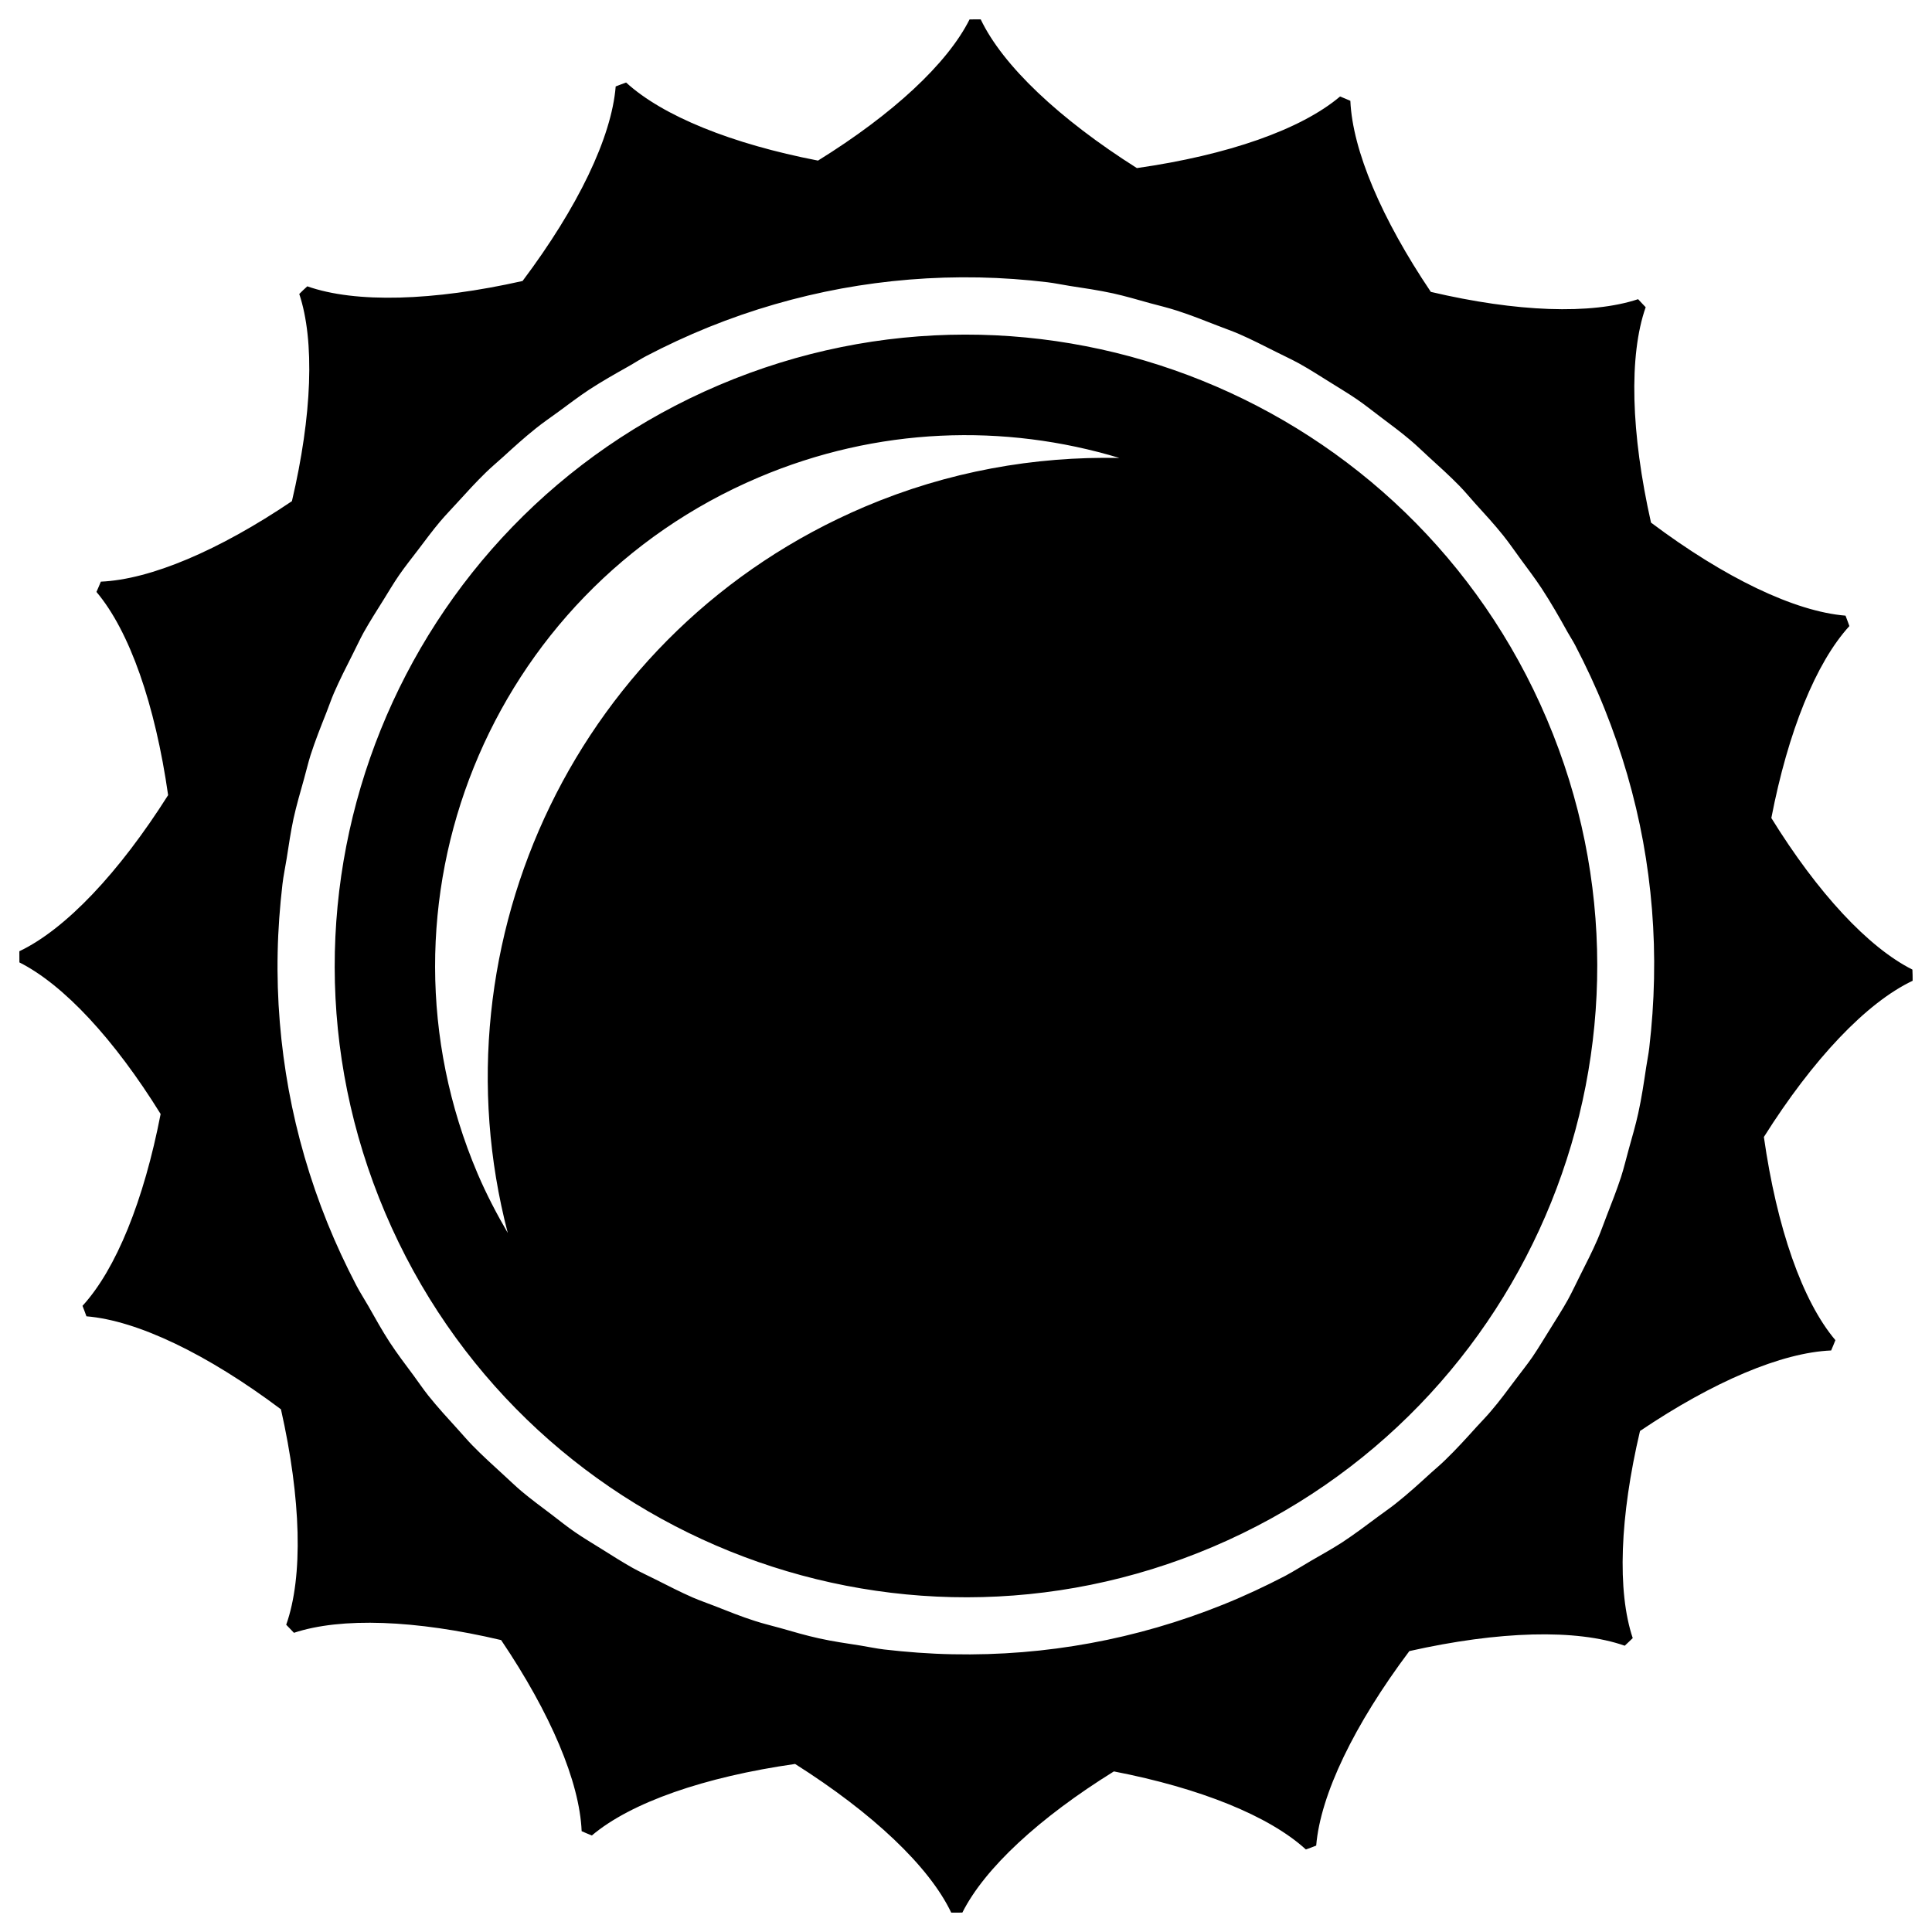
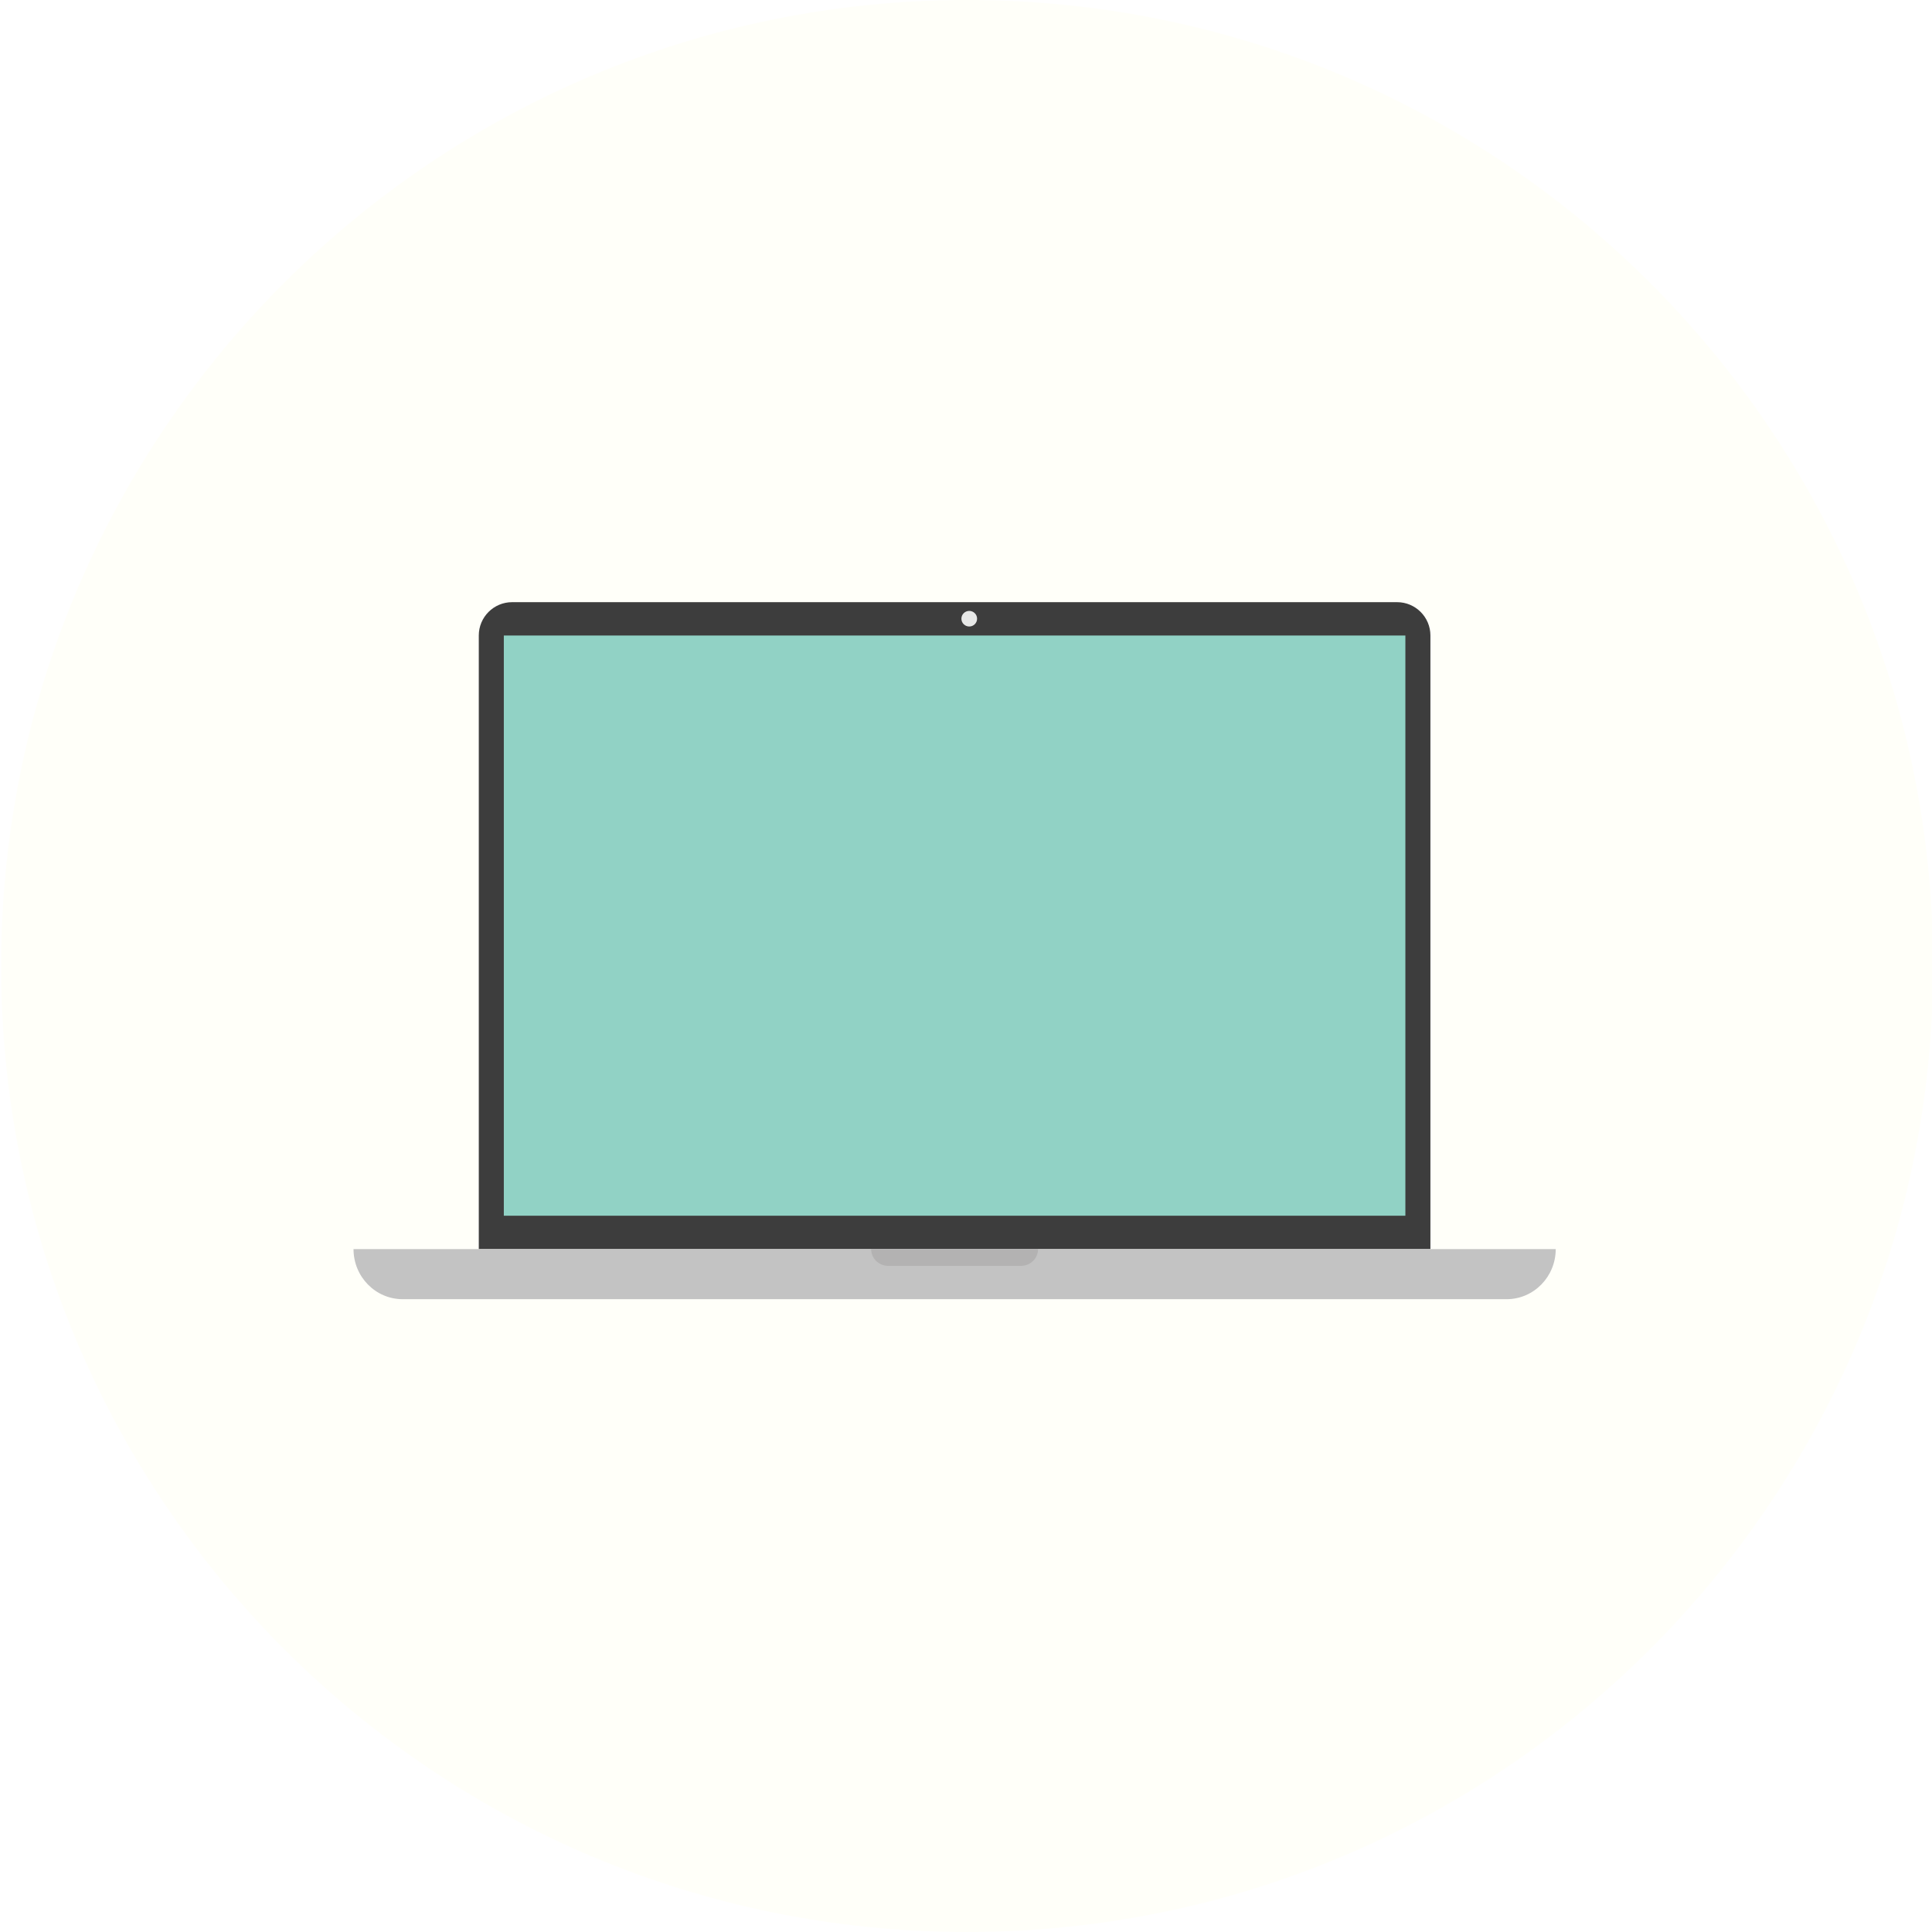
<svg xmlns="http://www.w3.org/2000/svg" version="1.1" id="Layer_1" x="0px" y="0px" width="50px" height="50px" viewBox="0 0 50 50" enable-background="new 0 0 50 50" xml:space="preserve">
-   <path d="M40.032,18.611c-3.527-8.303-13.118-12.174-21.419-8.647C10.31,13.494,6.438,23.083,9.968,31.387  c3.526,8.302,13.117,12.174,21.418,8.646C39.688,36.503,43.56,26.914,40.032,18.611z M22.378,13.115  c-7.417,3.152-11.212,11.225-9.237,18.794c-0.286-0.493-0.552-0.999-0.782-1.538c-2.969-6.983,0.286-15.048,7.27-18.014  c3.08-1.309,6.369-1.403,9.341-0.505C26.771,11.807,24.531,12.2,22.378,13.115z M49.499,25.382c0.002-0.096-0.003-0.191-0.006-0.289  c-1.146-0.576-2.452-1.985-3.651-3.923c0.433-2.237,1.153-4.019,2.02-4.967c-0.034-0.09-0.063-0.18-0.1-0.27  c-1.319-0.108-3.133-0.981-5.034-2.408c-0.521-2.316-0.577-4.324-0.138-5.574c-0.068-0.067-0.129-0.14-0.196-0.208  c-1.221,0.404-3.144,0.333-5.364-0.189c-1.274-1.891-2.027-3.663-2.083-4.945c-0.088-0.041-0.176-0.073-0.266-0.112  c-1.011,0.856-2.906,1.517-5.259,1.853c-2.01-1.272-3.471-2.653-4.041-3.848c-0.096-0.003-0.19,0.001-0.289,0.001  c-0.576,1.147-1.987,2.453-3.922,3.653c-2.236-0.432-4.018-1.153-4.966-2.02c-0.089,0.034-0.182,0.064-0.27,0.101  c-0.106,1.321-0.981,3.131-2.41,5.035C11.209,7.793,9.203,7.85,7.953,7.41C7.884,7.474,7.811,7.539,7.745,7.608  c0.405,1.219,0.331,3.141-0.19,5.362c-1.891,1.277-3.661,2.028-4.945,2.083c-0.039,0.089-0.072,0.179-0.114,0.266  c0.856,1.011,1.519,2.908,1.855,5.259c-1.273,2.01-2.653,3.47-3.85,4.04c-0.002,0.097,0.003,0.192,0.001,0.289  c1.147,0.578,2.454,1.986,3.655,3.923c-0.433,2.236-1.153,4.018-2.022,4.965c0.039,0.092,0.068,0.183,0.102,0.271  c1.321,0.108,3.133,0.98,5.034,2.407c0.522,2.317,0.579,4.326,0.136,5.575c0.072,0.07,0.133,0.143,0.2,0.209  c1.222-0.405,3.146-0.335,5.362,0.188c1.277,1.892,2.031,3.664,2.084,4.946c0.086,0.041,0.176,0.073,0.264,0.111  c1.011-0.854,2.907-1.515,5.26-1.851c2.009,1.272,3.471,2.652,4.041,3.848c0.096,0.003,0.191-0.002,0.288-0.002  c0.577-1.147,1.989-2.453,3.921-3.653c2.237,0.433,4.02,1.153,4.969,2.02c0.089-0.034,0.18-0.062,0.267-0.1  c0.11-1.32,0.984-3.131,2.411-5.034c2.317-0.521,4.325-0.578,5.574-0.139c0.067-0.065,0.137-0.126,0.207-0.197  c-0.408-1.219-0.334-3.14,0.188-5.36c1.892-1.276,3.664-2.03,4.947-2.084c0.039-0.087,0.072-0.175,0.11-0.267  c-0.855-1.009-1.516-2.906-1.851-5.258C46.919,27.41,48.301,25.95,49.499,25.382z M42.603,27.62c-0.06,0.401-0.119,0.8-0.206,1.193  c-0.068,0.312-0.158,0.613-0.243,0.921c-0.068,0.243-0.125,0.489-0.202,0.728c-0.112,0.342-0.244,0.675-0.374,1.011  c-0.078,0.198-0.147,0.402-0.232,0.597c-0.136,0.316-0.295,0.624-0.45,0.933c-0.106,0.21-0.204,0.423-0.316,0.628  c-0.146,0.263-0.309,0.514-0.466,0.768c-0.151,0.241-0.298,0.488-0.456,0.721c-0.137,0.198-0.288,0.385-0.433,0.579  c-0.207,0.274-0.408,0.552-0.633,0.813c-0.12,0.145-0.253,0.277-0.377,0.414c-0.264,0.293-0.528,0.584-0.81,0.856  c-0.113,0.112-0.235,0.214-0.354,0.32c-0.307,0.28-0.61,0.558-0.935,0.814c-0.145,0.116-0.301,0.22-0.448,0.331  c-0.307,0.229-0.612,0.458-0.935,0.671c-0.259,0.168-0.531,0.316-0.8,0.473c-0.225,0.131-0.445,0.271-0.676,0.395  c-0.517,0.268-1.048,0.518-1.598,0.739c-1.131,0.456-2.282,0.787-3.436,0.999c-1.156,0.213-2.351,0.313-3.573,0.288  c-0.598-0.011-1.188-0.057-1.771-0.124c-0.203-0.024-0.403-0.068-0.603-0.1c-0.363-0.057-0.73-0.109-1.083-0.188  c-0.334-0.073-0.662-0.17-0.991-0.264c-0.219-0.062-0.441-0.113-0.656-0.183c-0.361-0.115-0.709-0.255-1.061-0.394  c-0.183-0.072-0.37-0.135-0.55-0.213c-0.33-0.144-0.649-0.309-0.971-0.471c-0.198-0.099-0.398-0.191-0.59-0.297  c-0.273-0.153-0.536-0.322-0.8-0.487c-0.231-0.145-0.466-0.283-0.691-0.438c-0.209-0.143-0.406-0.302-0.606-0.455  c-0.264-0.2-0.532-0.396-0.785-0.609c-0.153-0.129-0.297-0.271-0.446-0.406c-0.279-0.256-0.56-0.509-0.824-0.78  c-0.124-0.127-0.239-0.264-0.361-0.398c-0.264-0.29-0.532-0.582-0.777-0.888c-0.133-0.168-0.253-0.345-0.378-0.516  c-0.213-0.285-0.426-0.567-0.622-0.865c-0.196-0.302-0.372-0.62-0.552-0.937c-0.104-0.181-0.217-0.355-0.313-0.539  c-0.271-0.52-0.522-1.057-0.745-1.609c-0.457-1.133-0.789-2.285-1.001-3.441c-0.21-1.153-0.313-2.346-0.287-3.563  c0.012-0.597,0.057-1.185,0.124-1.765c0.026-0.224,0.074-0.442,0.109-0.664c0.054-0.344,0.104-0.689,0.176-1.027  c0.077-0.348,0.176-0.688,0.272-1.029c0.059-0.207,0.106-0.417,0.17-0.619c0.12-0.372,0.264-0.734,0.408-1.097  c0.068-0.17,0.125-0.344,0.198-0.512c0.149-0.341,0.317-0.673,0.486-1.006c0.095-0.185,0.18-0.373,0.279-0.554  c0.161-0.286,0.335-0.561,0.51-0.839c0.136-0.217,0.264-0.438,0.41-0.649c0.155-0.224,0.324-0.436,0.489-0.652  c0.189-0.248,0.373-0.5,0.575-0.739c0.143-0.169,0.3-0.329,0.449-0.494c0.241-0.264,0.48-0.528,0.737-0.777  c0.144-0.141,0.301-0.27,0.451-0.407c0.272-0.249,0.548-0.499,0.838-0.73c0.185-0.149,0.387-0.286,0.581-0.428  c0.264-0.193,0.524-0.393,0.797-0.573c0.327-0.213,0.67-0.408,1.014-0.601c0.157-0.088,0.306-0.187,0.464-0.27  c0.521-0.272,1.059-0.523,1.615-0.748c1.132-0.457,2.284-0.787,3.439-1c1.154-0.211,2.345-0.311,3.563-0.287  c0.598,0.012,1.19,0.055,1.773,0.125c0.191,0.023,0.379,0.065,0.569,0.094c0.376,0.057,0.753,0.113,1.123,0.193  c0.322,0.072,0.642,0.166,0.961,0.255C30,7.91,30.232,7.965,30.456,8.038c0.356,0.114,0.697,0.25,1.043,0.385  c0.188,0.074,0.381,0.14,0.566,0.22c0.326,0.142,0.643,0.305,0.96,0.464c0.2,0.101,0.403,0.194,0.6,0.302  c0.272,0.151,0.535,0.322,0.8,0.486c0.229,0.145,0.463,0.282,0.686,0.435c0.216,0.147,0.417,0.311,0.626,0.467  c0.258,0.194,0.516,0.385,0.762,0.593c0.168,0.141,0.32,0.293,0.481,0.439c0.268,0.243,0.534,0.484,0.787,0.742  c0.144,0.146,0.271,0.304,0.409,0.456c0.247,0.271,0.495,0.542,0.725,0.828c0.158,0.198,0.305,0.412,0.456,0.619  c0.184,0.25,0.373,0.499,0.544,0.759c0.237,0.363,0.457,0.745,0.669,1.129c0.065,0.116,0.138,0.225,0.199,0.343  c0.273,0.525,0.527,1.066,0.752,1.627c0.456,1.135,0.789,2.289,1.002,3.447c0.21,1.153,0.309,2.341,0.283,3.556  c-0.012,0.602-0.055,1.196-0.123,1.78C42.663,27.291,42.627,27.454,42.603,27.62z" />
+   <g>
+     <circle fill="#FFFFF9" cx="25.029" cy="25" r="25" />
+     <g>
+       <path fill-rule="evenodd" clip-rule="evenodd" fill="#3D3D3D" d="M25.029,32.326H12.391V16.447c0-0.477,0.387-0.863,0.863-0.863    h11.775h11.127c0.477,0,0.863,0.387,0.863,0.863v15.879H25.029z" />
+       <path fill-rule="evenodd" clip-rule="evenodd" fill="#C3C3C3" d="M40.262,32.326c0,0.717-0.57,1.297-1.271,1.297H10.422    c-0.703,0-1.273-0.58-1.273-1.297H40.262z" />
+       <path fill-rule="evenodd" clip-rule="evenodd" fill="#E7E8E7" d="M25.084,15.81c0.111,0,0.203,0.09,0.203,0.202    s-0.092,0.202-0.203,0.202s-0.203-0.09-0.203-0.202S24.973,15.81,25.084,15.81z" />
+       <path fill-rule="evenodd" clip-rule="evenodd" fill="#91D2C5" d="M13.039,31.463V16.447h23.332v15.016H13.039z" />
+       <path fill-rule="evenodd" clip-rule="evenodd" fill="#B3B2B2" d="M26.865,32.326c0,0.24-0.197,0.434-0.441,0.434h-3.438    c-0.244,0-0.441-0.193-0.441-0.434H26.865z" />
+     </g>
+   </g>
</svg>
